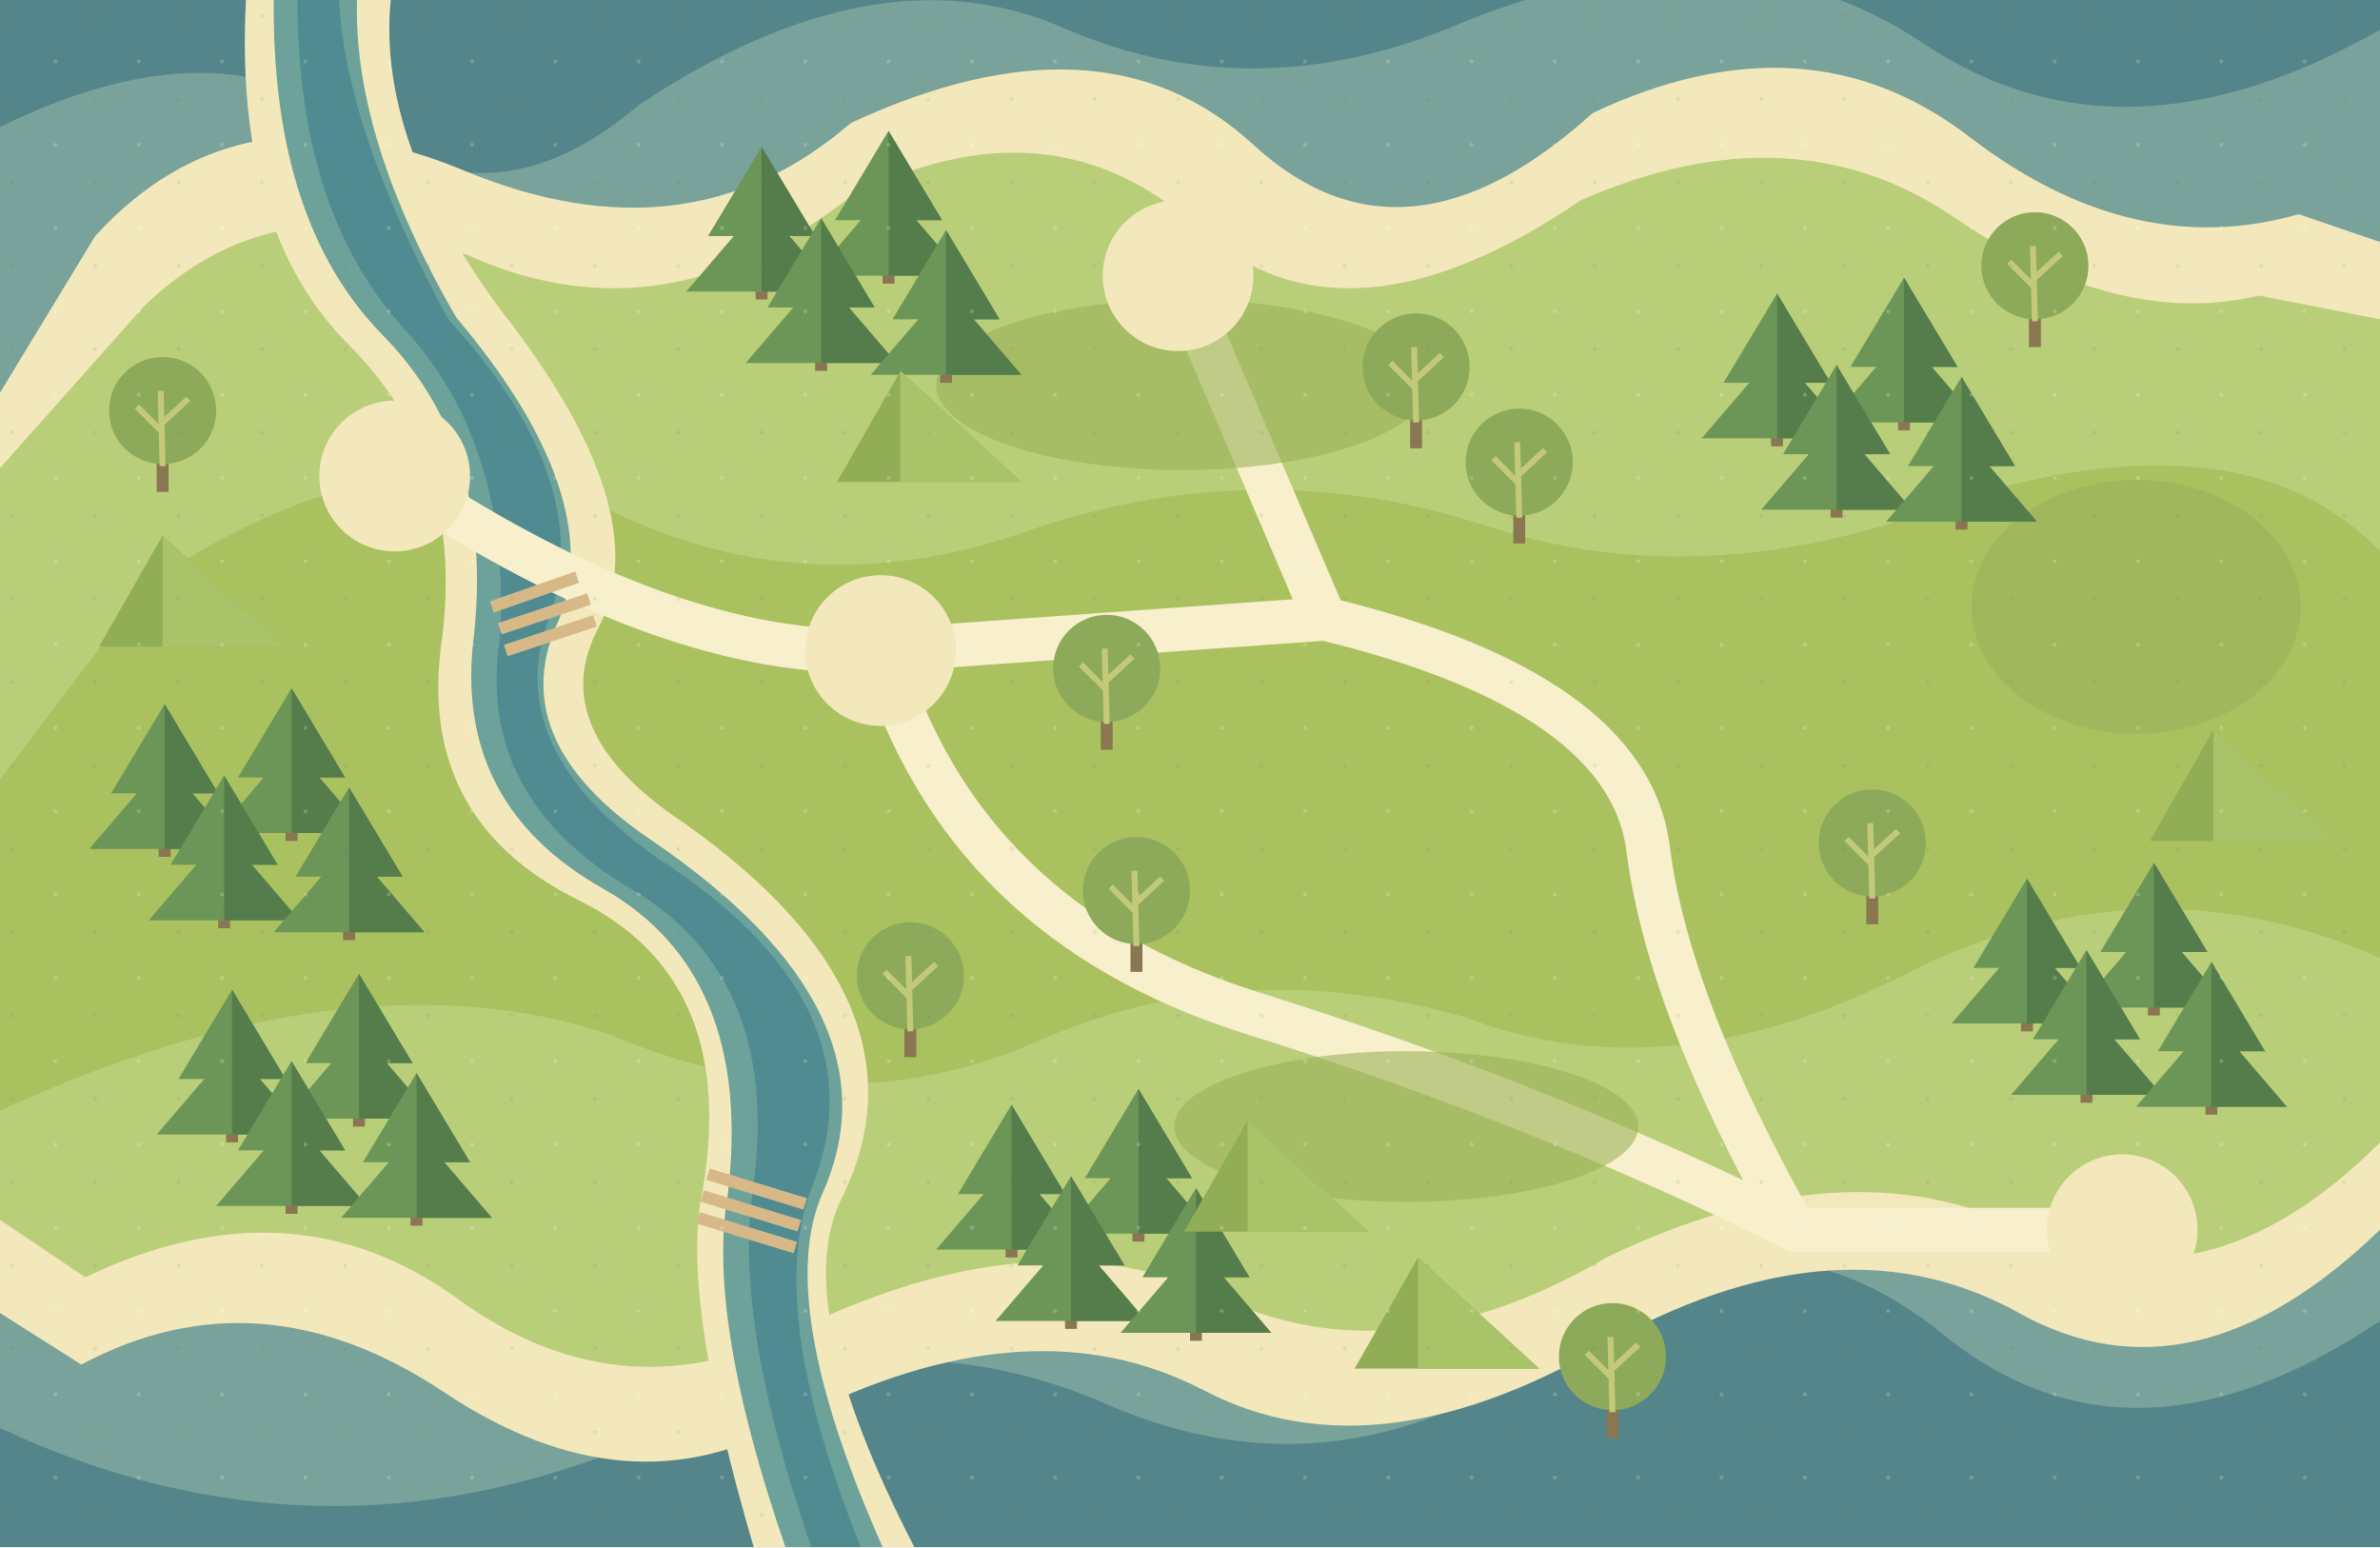
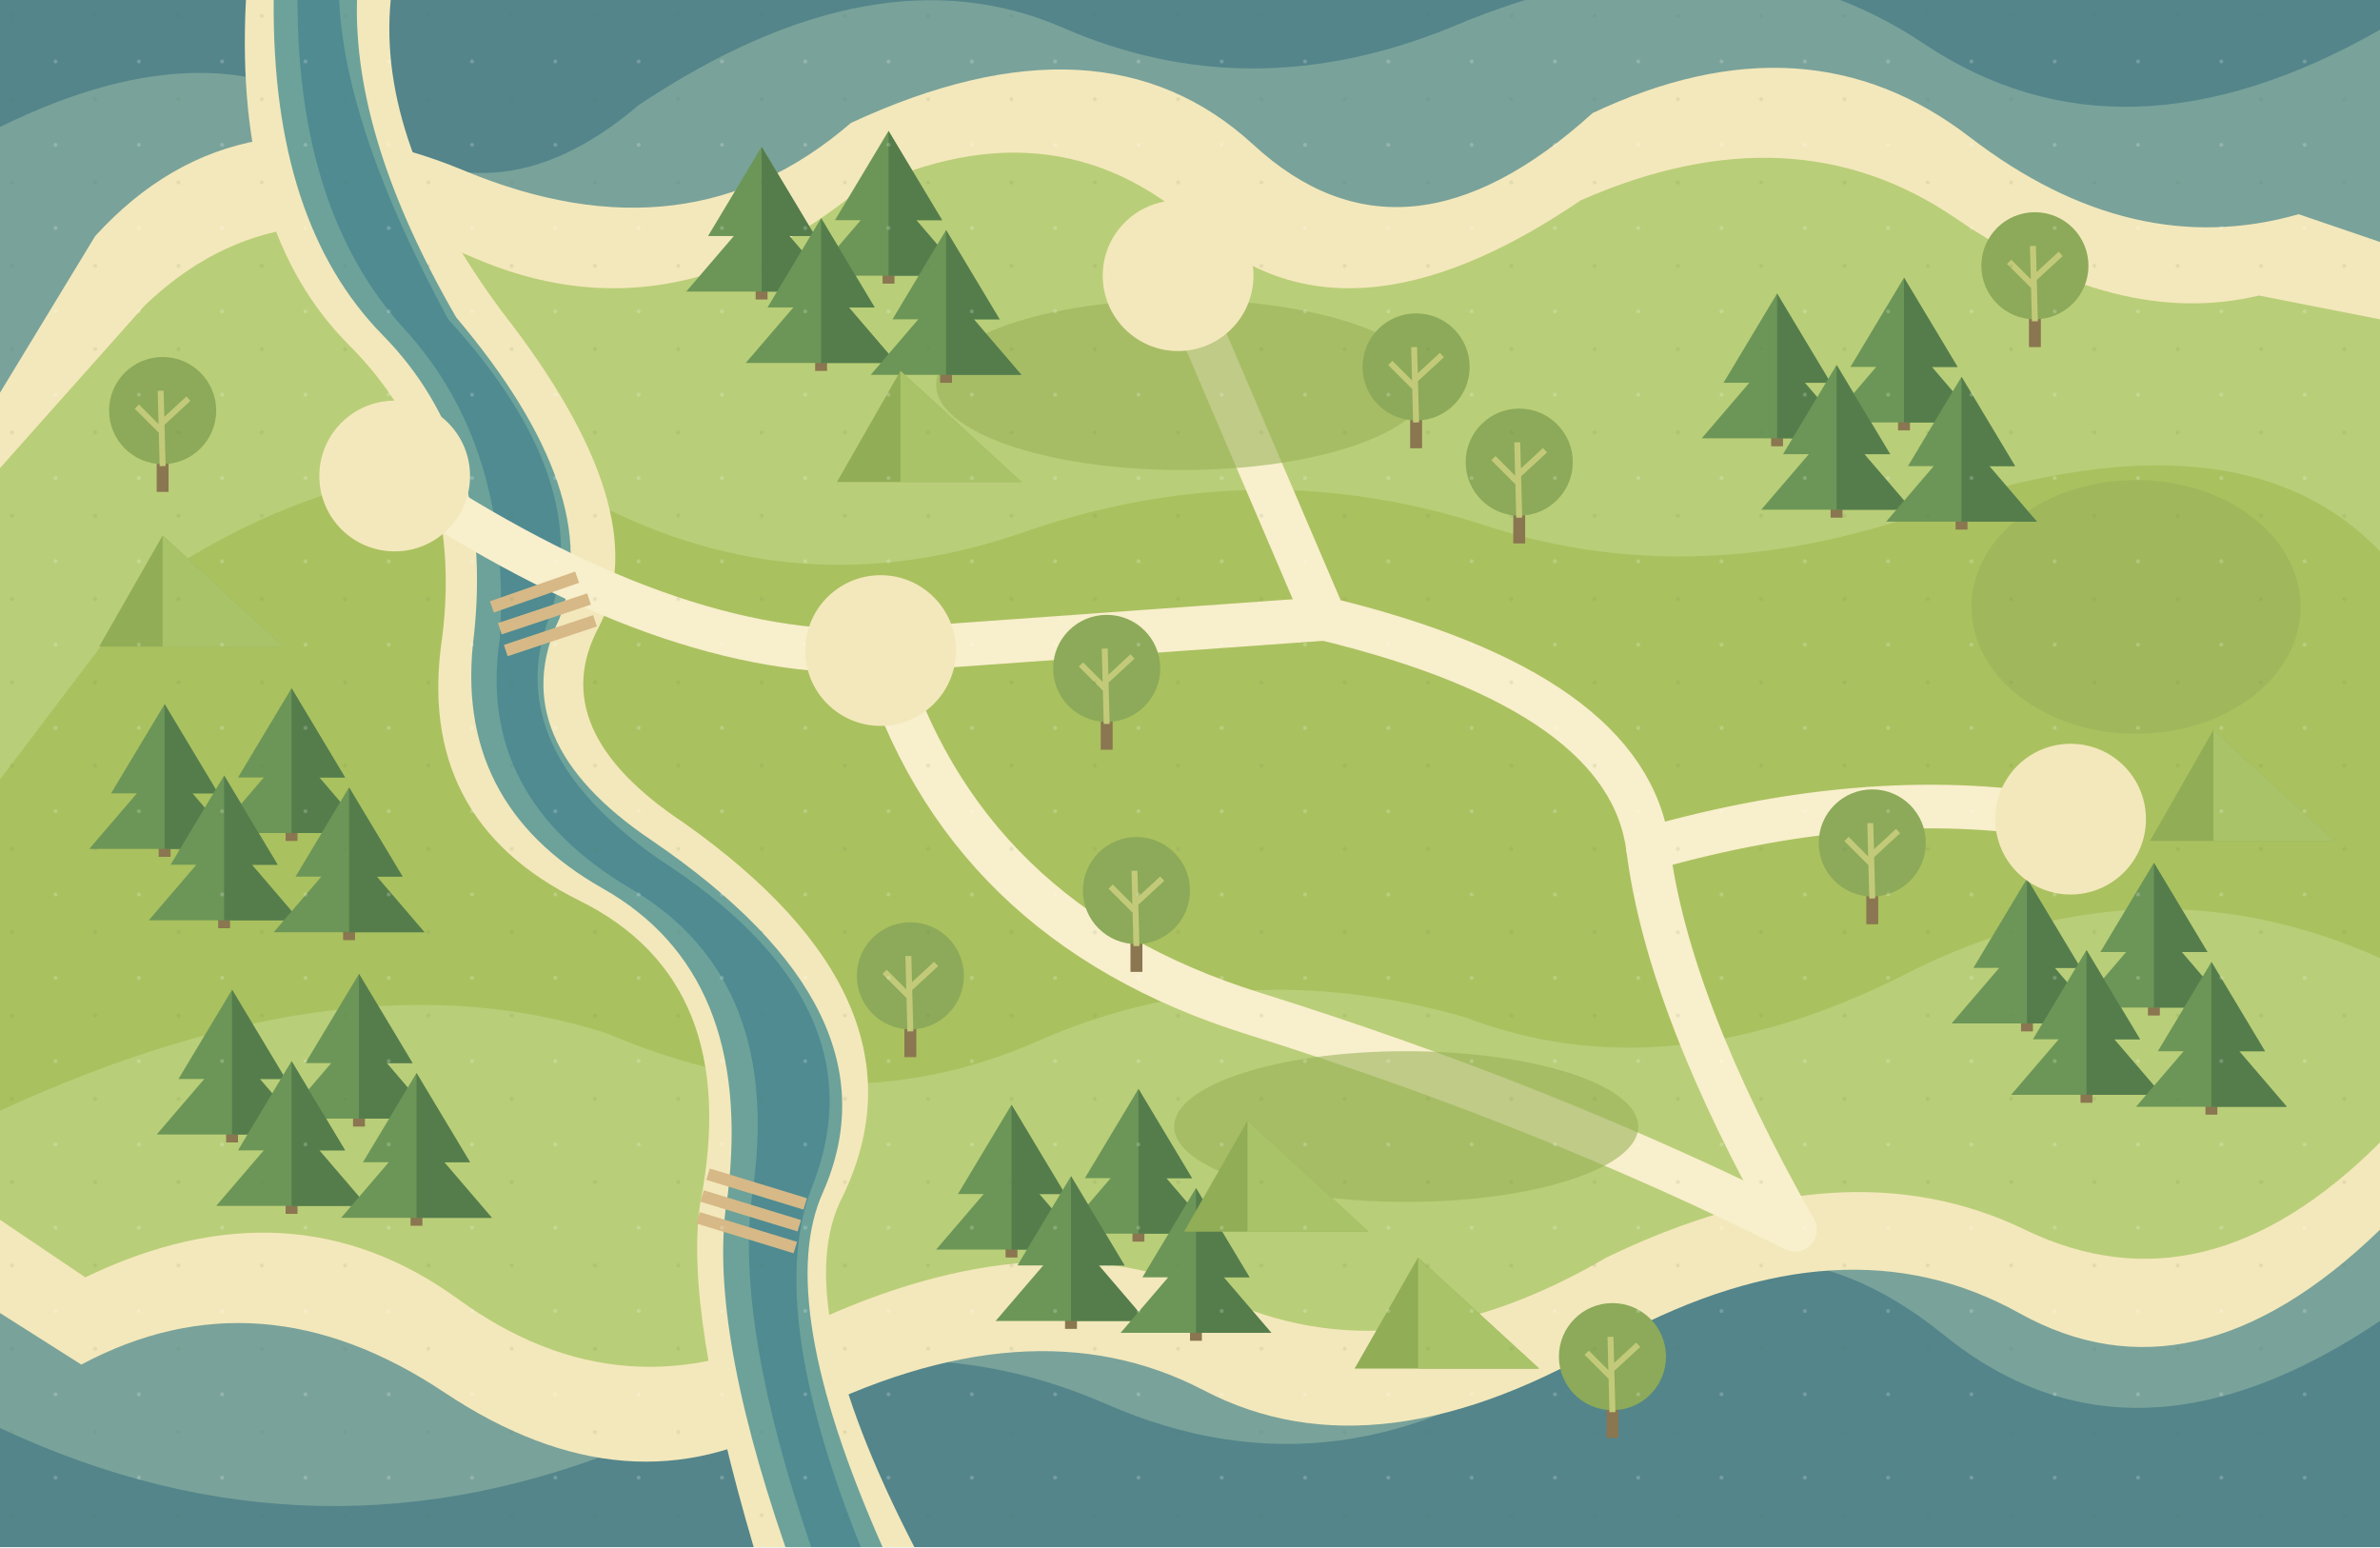
<svg xmlns="http://www.w3.org/2000/svg" viewBox="0 0 1200 780">
  <defs>
    <pattern id="grain" width="42" height="42" patternUnits="userSpaceOnUse">
      <circle cx="6" cy="8" r="1" fill="#63794d" opacity=".12" />
      <circle cx="28" cy="31" r="1" fill="#fff" opacity=".2" />
    </pattern>
    <g id="pine">
      <path d="M-3 17h6v22h-6z" fill="#8a7650" />
      <path d="M0-38-27 7h13l-24 28h76L14 7h13z" fill="#6c9657" />
      <path d="M0-38 0 35h38L14 7h13z" fill="#557d4c" />
    </g>
    <g id="tree">
      <path d="M-3 4h6v34h-6z" fill="#8a7650" />
      <circle cy="-3" r="27" fill="#8caa59" />
      <path d="m0 25-1-38m0 20L-13-5M0 3 13-9" fill="none" stroke="#c2ca79" stroke-width="3" />
    </g>
    <g id="hill">
      <path d="m-47 22 32-56 61 56z" fill="#91ad56" />
      <path d="m-15-34 0 56h61z" fill="#a9c368" />
    </g>
    <g id="forest">
      <use href="#pine" x="-30" y="-16" />
      <use href="#pine" x="34" y="-24" />
      <use href="#pine" x="0" y="20" />
      <use href="#pine" x="63" y="26" />
    </g>
  </defs>
  <path fill="#53858a" d="M0 0h1200v780H0z" />
  <path fill="#79a29a" d="M0 64q110-54 179-1t143-10q120-80 214-39t195 0q139-59 239 8t230-7v651q-125 84-220 7t-190 4q-113 83-232 31t-236 19Q160 795 0 720z" />
  <path fill="#f3e8bb" d="M48 119Q121 39 234 86T429 62Q556 3 632 73t171-16q108-51 190 12t166 39l41 14v498q-94 91-182 42t-202 12q-121 73-209 27T400 716q-83 48-176-14T41 688L0 662V198z" />
  <path fill="#b9ce78" d="M73 154q69-66 166-24T429 99q101-51 175 16t193-14q107-47 189 9t153 39l61 12v415q-88 88-179 44t-211 14q-106 62-195 20T407 668q-92 48-176-13T43 644L0 615V236z" />
  <path fill="#aac15f" d="M75 294q130-87 232-37t213 10q116-39 229-2t241-14q143-43 210 27v205q-119-53-239 8T739 513q-114-33-216 12t-217-4Q176 479 0 560V393z" />
  <path fill="#f3e8bb" d="M124 0q-6 116 52 174t47 147q-14 92 69 133t61 153q-8 54 27 173h81q-64-124-36-177 47-98-80-188-71-47-43-99 30-58-49-159Q190 72 197 0z" />
  <path fill="#6ca29a" d="M138 0q-1 112 55 169t46 151q-11 85 65 128t63 154q-11 62 29 178h49q-55-124-30-179 40-91-86-177-76-51-47-112 24-62-52-152Q178 70 180 0z" />
  <path fill="#4f8b91" d="M150 0q0 107 54 166t48 156q-12 80 66 126t61 156q-8 65 30 176h25q-49-122-24-183 35-91-78-164-80-56-55-122 24-68-51-150Q174 65 171 0z" />
  <g fill="none" stroke="#f8efcc" stroke-width="22" stroke-linecap="round" stroke-linejoin="round">
    <path d="M905 620q-64-113-74-192T668 312L594 139" />
    <path d="M668 312 444 328Q338 333 199 240" />
-     <path d="M905 620 1070 620" />
+     <path d="M831 428Q947 395 1044 413" />
    <path d="M444 328q41 137 188 183t273 109" />
  </g>
  <g fill="none" stroke="#d6b987" stroke-width="6">
    <path d="m248 306 43-15m-39 26 45-15m-42 26 45-15" />
    <path d="m357 592 49 15m-52-4 49 15m-51-4 49 15" />
  </g>
  <g opacity=".6" fill="#99b359">
    <ellipse cx="596" cy="194" rx="124" ry="43" />
    <ellipse cx="709" cy="568" rx="117" ry="38" />
    <ellipse cx="1077" cy="306" rx="83" ry="64" />
  </g>
  <g>
    <use href="#forest" x="414" y="128" />
    <use href="#forest" x="926" y="202" />
    <use href="#forest" x="1052" y="497" />
    <use href="#forest" x="540" y="611" />
    <use href="#forest" x="147" y="553" />
    <use href="#forest" x="113" y="409" />
  </g>
  <g>
    <use href="#tree" x="558" y="340" />
    <use href="#tree" x="573" y="452" />
    <use href="#tree" x="714" y="188" />
    <use href="#tree" x="766" y="236" />
    <use href="#tree" x="944" y="428" />
    <use href="#tree" x="1026" y="137" />
    <use href="#tree" x="82" y="210" />
    <use href="#tree" x="459" y="495" />
    <use href="#tree" x="813" y="687" />
  </g>
  <g>
    <use href="#hill" x="97" y="304" />
    <use href="#hill" x="469" y="221" />
    <use href="#hill" x="1131" y="402" />
    <use href="#hill" x="730" y="668" />
    <use href="#hill" x="644" y="599" />
  </g>
  <path fill="url(#grain)" d="M0 0h1200v780H0z" />
  <g fill="#f3e8bb">
    <circle cx="594" cy="139" r="38" />
    <circle cx="444" cy="328" r="38" />
    <circle cx="199" cy="240" r="38" />
-     <circle cx="1070" cy="620" r="38" />
+     <circle cx="1044" cy="413" r="38" />
  </g>
</svg>
